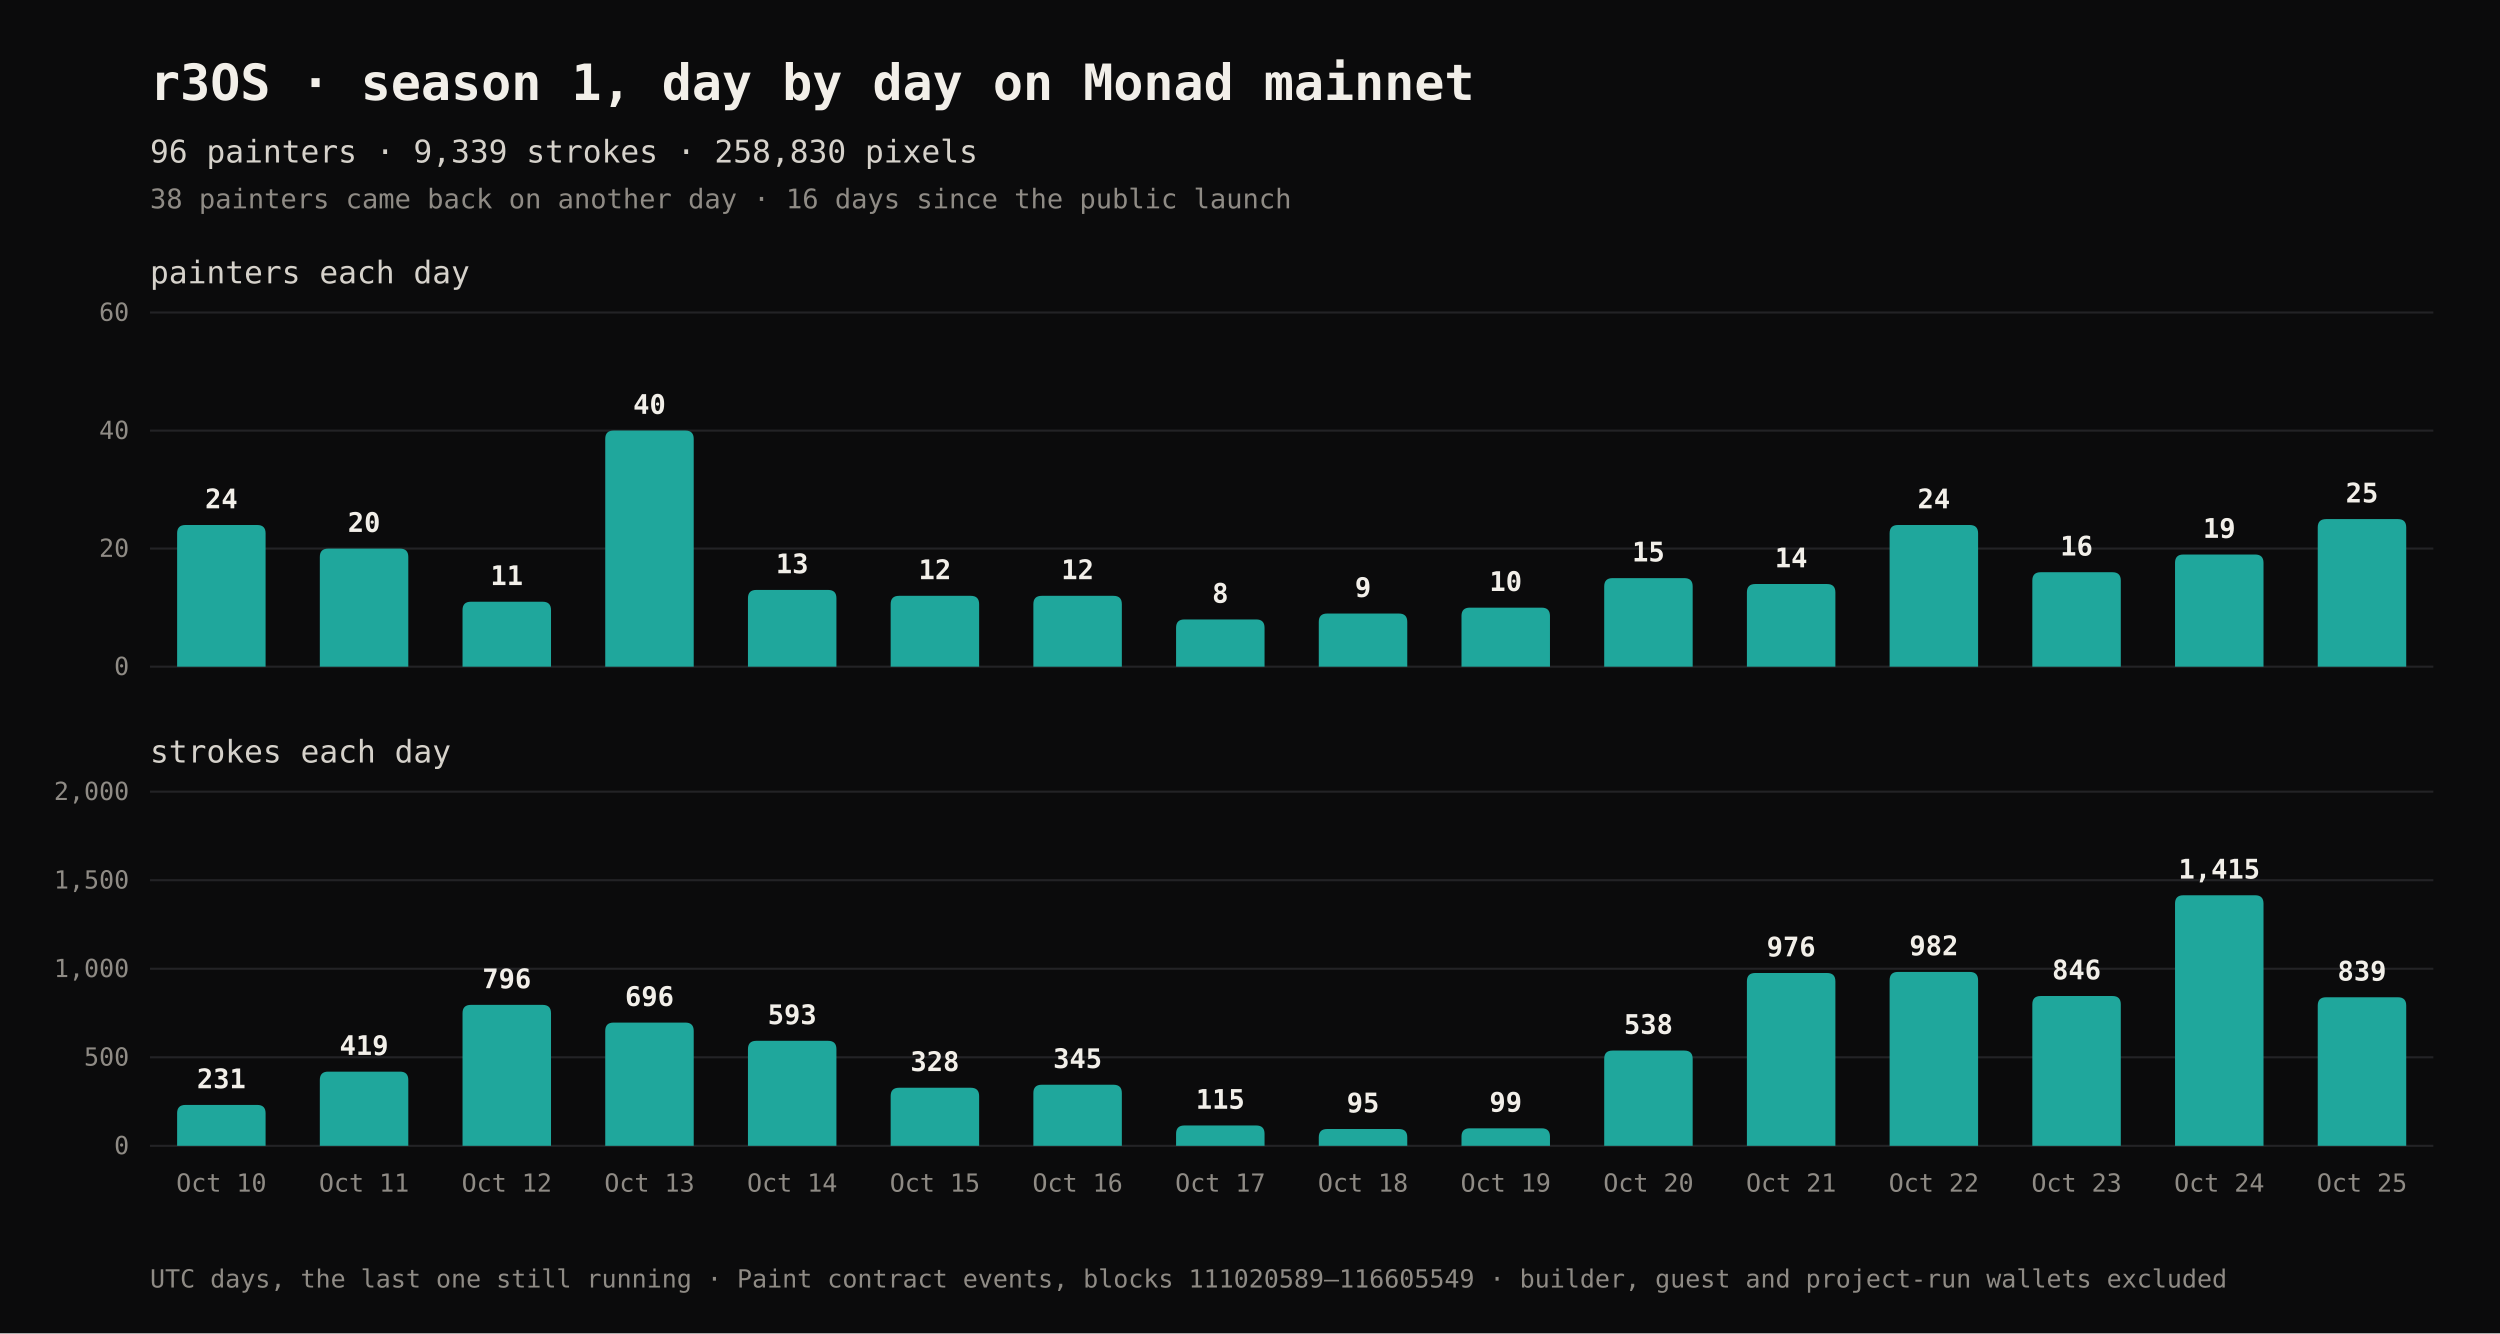
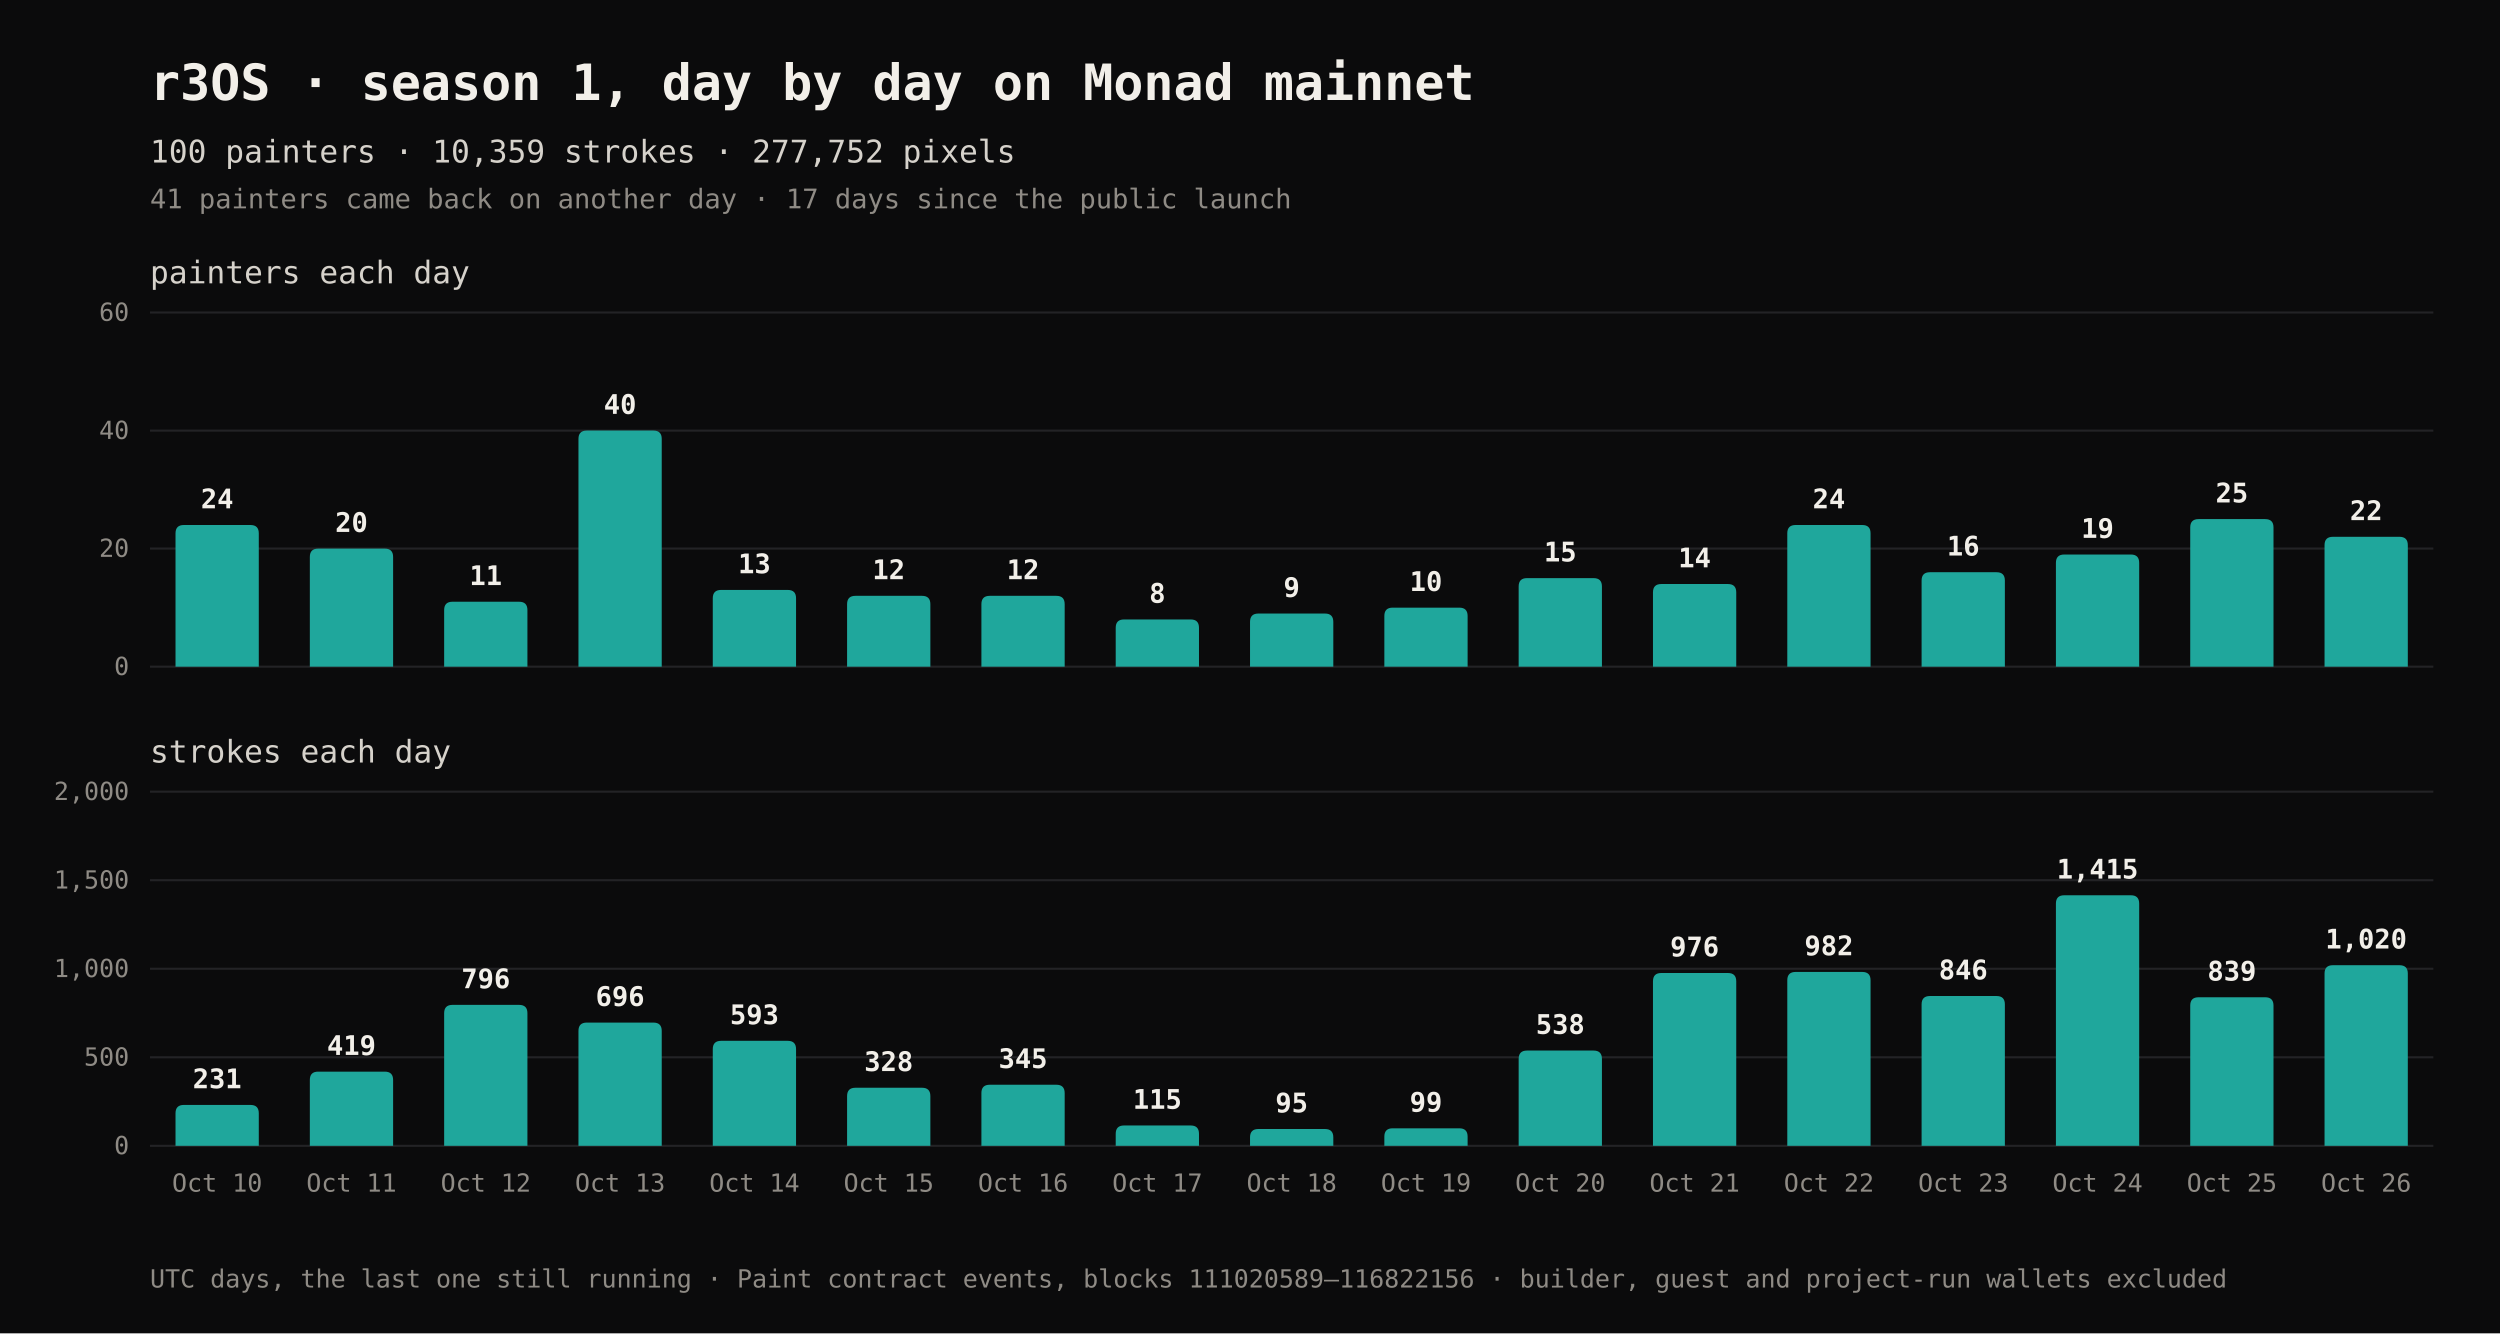
<svg xmlns="http://www.w3.org/2000/svg" width="1200" height="640" viewBox="0 0 1200 640" role="img" aria-labelledby="t d" font-family="'IBM Plex Mono', ui-monospace, SFMono-Regular, Menlo, Consolas, monospace">
  <rect width="1200" height="640" fill="#0b0b0c" />
  <text x="72" y="48" fill="#f2efe9" font-size="24" font-weight="700">r3OS · season 1, day by day on Monad mainnet</text>
-   <text x="72" y="78" fill="#d6d2cb" font-size="15">96 painters · 9,339 strokes · 258,830 pixels</text>
-   <text x="72" y="100" fill="#8f8b85" font-size="13">38 painters came back on another day · 16 days since the public launch</text>
+   <text x="72" y="78" fill="#d6d2cb" font-size="15">100 painters · 10,359 strokes · 277,752 pixels</text>
+   <text x="72" y="100" fill="#8f8b85" font-size="13">41 painters came back on another day · 17 days since the public launch</text>
  <text x="72" y="136" fill="#d6d2cb" font-size="15">painters each day</text>
  <line x1="72" x2="1168" y1="320.0" y2="320.0" stroke="#232326" stroke-width="1" />
  <text x="62" y="320.0" dy="4" text-anchor="end" fill="#8f8b85" font-size="12">0</text>
  <line x1="72" x2="1168" y1="263.3" y2="263.3" stroke="#232326" stroke-width="1" />
  <text x="62" y="263.3" dy="4" text-anchor="end" fill="#8f8b85" font-size="12">20</text>
  <line x1="72" x2="1168" y1="206.7" y2="206.7" stroke="#232326" stroke-width="1" />
  <text x="62" y="206.7" dy="4" text-anchor="end" fill="#8f8b85" font-size="12">40</text>
  <line x1="72" x2="1168" y1="150.0" y2="150.0" stroke="#232326" stroke-width="1" />
  <text x="62" y="150.0" dy="4" text-anchor="end" fill="#8f8b85" font-size="12">60</text>
-   <path d="M85.015,320V256Q85.015,252 89.015,252H123.485Q127.485,252 127.485,256V320Z" fill="#1fa79c" />
-   <text x="106.25" y="244" text-anchor="middle" fill="#f2efe9" font-size="13" font-weight="600">24</text>
-   <path d="M153.515,320V267.333Q153.515,263.333 157.515,263.333H191.985Q195.985,263.333 195.985,267.333V320Z" fill="#1fa79c" />
-   <text x="174.75" y="255.333" text-anchor="middle" fill="#f2efe9" font-size="13" font-weight="600">20</text>
-   <path d="M222.015,320V292.833Q222.015,288.833 226.015,288.833H260.485Q264.485,288.833 264.485,292.833V320Z" fill="#1fa79c" />
-   <text x="243.25" y="280.833" text-anchor="middle" fill="#f2efe9" font-size="13" font-weight="600">11</text>
-   <path d="M290.515,320V210.667Q290.515,206.667 294.515,206.667H328.985Q332.985,206.667 332.985,210.667V320Z" fill="#1fa79c" />
-   <text x="311.75" y="198.667" text-anchor="middle" fill="#f2efe9" font-size="13" font-weight="600">40</text>
-   <path d="M359.015,320V287.167Q359.015,283.167 363.015,283.167H397.485Q401.485,283.167 401.485,287.167V320Z" fill="#1fa79c" />
-   <text x="380.25" y="275.167" text-anchor="middle" fill="#f2efe9" font-size="13" font-weight="600">13</text>
-   <path d="M427.515,320V290Q427.515,286 431.515,286H465.985Q469.985,286 469.985,290V320Z" fill="#1fa79c" />
-   <text x="448.75" y="278" text-anchor="middle" fill="#f2efe9" font-size="13" font-weight="600">12</text>
-   <path d="M496.015,320V290Q496.015,286 500.015,286H534.485Q538.485,286 538.485,290V320Z" fill="#1fa79c" />
-   <text x="517.25" y="278" text-anchor="middle" fill="#f2efe9" font-size="13" font-weight="600">12</text>
-   <path d="M564.515,320V301.333Q564.515,297.333 568.515,297.333H602.985Q606.985,297.333 606.985,301.333V320Z" fill="#1fa79c" />
-   <text x="585.75" y="289.333" text-anchor="middle" fill="#f2efe9" font-size="13" font-weight="600">8</text>
-   <path d="M633.015,320V298.5Q633.015,294.5 637.015,294.5H671.485Q675.485,294.5 675.485,298.5V320Z" fill="#1fa79c" />
-   <text x="654.25" y="286.5" text-anchor="middle" fill="#f2efe9" font-size="13" font-weight="600">9</text>
-   <path d="M701.515,320V295.667Q701.515,291.667 705.515,291.667H739.985Q743.985,291.667 743.985,295.667V320Z" fill="#1fa79c" />
-   <text x="722.75" y="283.667" text-anchor="middle" fill="#f2efe9" font-size="13" font-weight="600">10</text>
-   <path d="M770.015,320V281.5Q770.015,277.5 774.015,277.5H808.485Q812.485,277.5 812.485,281.5V320Z" fill="#1fa79c" />
-   <text x="791.25" y="269.5" text-anchor="middle" fill="#f2efe9" font-size="13" font-weight="600">15</text>
-   <path d="M838.515,320V284.333Q838.515,280.333 842.515,280.333H876.985Q880.985,280.333 880.985,284.333V320Z" fill="#1fa79c" />
-   <text x="859.75" y="272.333" text-anchor="middle" fill="#f2efe9" font-size="13" font-weight="600">14</text>
-   <path d="M907.015,320V256Q907.015,252 911.015,252H945.485Q949.485,252 949.485,256V320Z" fill="#1fa79c" />
-   <text x="928.25" y="244" text-anchor="middle" fill="#f2efe9" font-size="13" font-weight="600">24</text>
-   <path d="M975.515,320V278.667Q975.515,274.667 979.515,274.667H1013.985Q1017.985,274.667 1017.985,278.667V320Z" fill="#1fa79c" />
-   <text x="996.75" y="266.667" text-anchor="middle" fill="#f2efe9" font-size="13" font-weight="600">16</text>
-   <path d="M1044.015,320V270.167Q1044.015,266.167 1048.015,266.167H1082.485Q1086.485,266.167 1086.485,270.167V320Z" fill="#1fa79c" />
-   <text x="1065.25" y="258.167" text-anchor="middle" fill="#f2efe9" font-size="13" font-weight="600">19</text>
-   <path d="M1112.515,320V253.167Q1112.515,249.167 1116.515,249.167H1150.985Q1154.985,249.167 1154.985,253.167V320Z" fill="#1fa79c" />
-   <text x="1133.75" y="241.167" text-anchor="middle" fill="#f2efe9" font-size="13" font-weight="600">25</text>
+   <path d="M84.249,320V256Q84.249,252 88.249,252H120.221Q124.221,252 124.221,256V320Z" fill="#1fa79c" />
+   <text x="104.235" y="244" text-anchor="middle" fill="#f2efe9" font-size="13" font-weight="600">24</text>
+   <path d="M148.72,320V267.333Q148.72,263.333 152.72,263.333H184.692Q188.692,263.333 188.692,267.333V320Z" fill="#1fa79c" />
+   <text x="168.706" y="255.333" text-anchor="middle" fill="#f2efe9" font-size="13" font-weight="600">20</text>
+   <path d="M213.191,320V292.833Q213.191,288.833 217.191,288.833H249.162Q253.162,288.833 253.162,292.833V320Z" fill="#1fa79c" />
+   <text x="233.176" y="280.833" text-anchor="middle" fill="#f2efe9" font-size="13" font-weight="600">11</text>
+   <path d="M277.661,320V210.667Q277.661,206.667 281.661,206.667H313.633Q317.633,206.667 317.633,210.667V320Z" fill="#1fa79c" />
+   <text x="297.647" y="198.667" text-anchor="middle" fill="#f2efe9" font-size="13" font-weight="600">40</text>
+   <path d="M342.132,320V287.167Q342.132,283.167 346.132,283.167H378.104Q382.104,283.167 382.104,287.167V320Z" fill="#1fa79c" />
+   <text x="362.118" y="275.167" text-anchor="middle" fill="#f2efe9" font-size="13" font-weight="600">13</text>
+   <path d="M406.602,320V290Q406.602,286 410.602,286H442.574Q446.574,286 446.574,290V320Z" fill="#1fa79c" />
+   <text x="426.588" y="278" text-anchor="middle" fill="#f2efe9" font-size="13" font-weight="600">12</text>
+   <path d="M471.073,320V290Q471.073,286 475.073,286H507.045Q511.045,286 511.045,290V320Z" fill="#1fa79c" />
+   <text x="491.059" y="278" text-anchor="middle" fill="#f2efe9" font-size="13" font-weight="600">12</text>
+   <path d="M535.544,320V301.333Q535.544,297.333 539.544,297.333H571.515Q575.515,297.333 575.515,301.333V320Z" fill="#1fa79c" />
+   <text x="555.529" y="289.333" text-anchor="middle" fill="#f2efe9" font-size="13" font-weight="600">8</text>
+   <path d="M600.014,320V298.5Q600.014,294.5 604.014,294.5H635.986Q639.986,294.5 639.986,298.5V320Z" fill="#1fa79c" />
+   <text x="620" y="286.5" text-anchor="middle" fill="#f2efe9" font-size="13" font-weight="600">9</text>
+   <path d="M664.485,320V295.667Q664.485,291.667 668.485,291.667H700.456Q704.456,291.667 704.456,295.667V320Z" fill="#1fa79c" />
+   <text x="684.471" y="283.667" text-anchor="middle" fill="#f2efe9" font-size="13" font-weight="600">10</text>
+   <path d="M728.955,320V281.5Q728.955,277.5 732.955,277.5H764.927Q768.927,277.5 768.927,281.5V320Z" fill="#1fa79c" />
+   <text x="748.941" y="269.5" text-anchor="middle" fill="#f2efe9" font-size="13" font-weight="600">15</text>
+   <path d="M793.426,320V284.333Q793.426,280.333 797.426,280.333H829.398Q833.398,280.333 833.398,284.333V320Z" fill="#1fa79c" />
+   <text x="813.412" y="272.333" text-anchor="middle" fill="#f2efe9" font-size="13" font-weight="600">14</text>
+   <path d="M857.896,320V256Q857.896,252 861.896,252H893.868Q897.868,252 897.868,256V320Z" fill="#1fa79c" />
+   <text x="877.882" y="244" text-anchor="middle" fill="#f2efe9" font-size="13" font-weight="600">24</text>
+   <path d="M922.367,320V278.667Q922.367,274.667 926.367,274.667H958.339Q962.339,274.667 962.339,278.667V320Z" fill="#1fa79c" />
+   <text x="942.353" y="266.667" text-anchor="middle" fill="#f2efe9" font-size="13" font-weight="600">16</text>
+   <path d="M986.838,320V270.167Q986.838,266.167 990.838,266.167H1022.809Q1026.809,266.167 1026.809,270.167V320Z" fill="#1fa79c" />
+   <text x="1006.824" y="258.167" text-anchor="middle" fill="#f2efe9" font-size="13" font-weight="600">19</text>
+   <path d="M1051.308,320V253.167Q1051.308,249.167 1055.308,249.167H1087.28Q1091.28,249.167 1091.28,253.167V320Z" fill="#1fa79c" />
+   <text x="1071.294" y="241.167" text-anchor="middle" fill="#f2efe9" font-size="13" font-weight="600">25</text>
+   <path d="M1115.779,320V261.667Q1115.779,257.667 1119.779,257.667H1151.751Q1155.751,257.667 1155.751,261.667V320Z" fill="#1fa79c" />
+   <text x="1135.765" y="249.667" text-anchor="middle" fill="#f2efe9" font-size="13" font-weight="600">22</text>
  <text x="72" y="366" fill="#d6d2cb" font-size="15">strokes each day</text>
  <line x1="72" x2="1168" y1="550.0" y2="550.0" stroke="#232326" stroke-width="1" />
  <text x="62" y="550.0" dy="4" text-anchor="end" fill="#8f8b85" font-size="12">0</text>
  <line x1="72" x2="1168" y1="507.5" y2="507.5" stroke="#232326" stroke-width="1" />
  <text x="62" y="507.5" dy="4" text-anchor="end" fill="#8f8b85" font-size="12">500</text>
  <line x1="72" x2="1168" y1="465.0" y2="465.0" stroke="#232326" stroke-width="1" />
  <text x="62" y="465.0" dy="4" text-anchor="end" fill="#8f8b85" font-size="12">1,000</text>
  <line x1="72" x2="1168" y1="422.5" y2="422.5" stroke="#232326" stroke-width="1" />
  <text x="62" y="422.5" dy="4" text-anchor="end" fill="#8f8b85" font-size="12">1,500</text>
  <line x1="72" x2="1168" y1="380.0" y2="380.0" stroke="#232326" stroke-width="1" />
  <text x="62" y="380.0" dy="4" text-anchor="end" fill="#8f8b85" font-size="12">2,000</text>
-   <path d="M85.015,550V534.365Q85.015,530.365 89.015,530.365H123.485Q127.485,530.365 127.485,534.365V550Z" fill="#1fa79c" />
-   <text x="106.25" y="522.365" text-anchor="middle" fill="#f2efe9" font-size="13" font-weight="600">231</text>
-   <text x="106.25" y="572" text-anchor="middle" fill="#8f8b85" font-size="12">Oct 10</text>
-   <path d="M153.515,550V518.385Q153.515,514.385 157.515,514.385H191.985Q195.985,514.385 195.985,518.385V550Z" fill="#1fa79c" />
-   <text x="174.75" y="506.385" text-anchor="middle" fill="#f2efe9" font-size="13" font-weight="600">419</text>
-   <text x="174.75" y="572" text-anchor="middle" fill="#8f8b85" font-size="12">Oct 11</text>
-   <path d="M222.015,550V486.34Q222.015,482.34 226.015,482.34H260.485Q264.485,482.34 264.485,486.34V550Z" fill="#1fa79c" />
-   <text x="243.25" y="474.34" text-anchor="middle" fill="#f2efe9" font-size="13" font-weight="600">796</text>
-   <text x="243.25" y="572" text-anchor="middle" fill="#8f8b85" font-size="12">Oct 12</text>
-   <path d="M290.515,550V494.84Q290.515,490.84 294.515,490.84H328.985Q332.985,490.84 332.985,494.84V550Z" fill="#1fa79c" />
-   <text x="311.75" y="482.84" text-anchor="middle" fill="#f2efe9" font-size="13" font-weight="600">696</text>
-   <text x="311.75" y="572" text-anchor="middle" fill="#8f8b85" font-size="12">Oct 13</text>
-   <path d="M359.015,550V503.595Q359.015,499.595 363.015,499.595H397.485Q401.485,499.595 401.485,503.595V550Z" fill="#1fa79c" />
-   <text x="380.25" y="491.595" text-anchor="middle" fill="#f2efe9" font-size="13" font-weight="600">593</text>
-   <text x="380.25" y="572" text-anchor="middle" fill="#8f8b85" font-size="12">Oct 14</text>
-   <path d="M427.515,550V526.12Q427.515,522.12 431.515,522.12H465.985Q469.985,522.12 469.985,526.12V550Z" fill="#1fa79c" />
-   <text x="448.75" y="514.12" text-anchor="middle" fill="#f2efe9" font-size="13" font-weight="600">328</text>
-   <text x="448.75" y="572" text-anchor="middle" fill="#8f8b85" font-size="12">Oct 15</text>
-   <path d="M496.015,550V524.675Q496.015,520.675 500.015,520.675H534.485Q538.485,520.675 538.485,524.675V550Z" fill="#1fa79c" />
-   <text x="517.25" y="512.675" text-anchor="middle" fill="#f2efe9" font-size="13" font-weight="600">345</text>
-   <text x="517.25" y="572" text-anchor="middle" fill="#8f8b85" font-size="12">Oct 16</text>
-   <path d="M564.515,550V544.225Q564.515,540.225 568.515,540.225H602.985Q606.985,540.225 606.985,544.225V550Z" fill="#1fa79c" />
-   <text x="585.75" y="532.225" text-anchor="middle" fill="#f2efe9" font-size="13" font-weight="600">115</text>
-   <text x="585.75" y="572" text-anchor="middle" fill="#8f8b85" font-size="12">Oct 17</text>
-   <path d="M633.015,550V545.925Q633.015,541.925 637.015,541.925H671.485Q675.485,541.925 675.485,545.925V550Z" fill="#1fa79c" />
-   <text x="654.25" y="533.925" text-anchor="middle" fill="#f2efe9" font-size="13" font-weight="600">95</text>
-   <text x="654.25" y="572" text-anchor="middle" fill="#8f8b85" font-size="12">Oct 18</text>
-   <path d="M701.515,550V545.585Q701.515,541.585 705.515,541.585H739.985Q743.985,541.585 743.985,545.585V550Z" fill="#1fa79c" />
-   <text x="722.75" y="533.585" text-anchor="middle" fill="#f2efe9" font-size="13" font-weight="600">99</text>
-   <text x="722.75" y="572" text-anchor="middle" fill="#8f8b85" font-size="12">Oct 19</text>
-   <path d="M770.015,550V508.27Q770.015,504.27 774.015,504.27H808.485Q812.485,504.27 812.485,508.27V550Z" fill="#1fa79c" />
-   <text x="791.25" y="496.27" text-anchor="middle" fill="#f2efe9" font-size="13" font-weight="600">538</text>
-   <text x="791.25" y="572" text-anchor="middle" fill="#8f8b85" font-size="12">Oct 20</text>
-   <path d="M838.515,550V471.04Q838.515,467.04 842.515,467.04H876.985Q880.985,467.04 880.985,471.04V550Z" fill="#1fa79c" />
-   <text x="859.75" y="459.04" text-anchor="middle" fill="#f2efe9" font-size="13" font-weight="600">976</text>
-   <text x="859.75" y="572" text-anchor="middle" fill="#8f8b85" font-size="12">Oct 21</text>
-   <path d="M907.015,550V470.53Q907.015,466.53 911.015,466.53H945.485Q949.485,466.53 949.485,470.53V550Z" fill="#1fa79c" />
-   <text x="928.25" y="458.53" text-anchor="middle" fill="#f2efe9" font-size="13" font-weight="600">982</text>
-   <text x="928.25" y="572" text-anchor="middle" fill="#8f8b85" font-size="12">Oct 22</text>
-   <path d="M975.515,550V482.09Q975.515,478.09 979.515,478.09H1013.985Q1017.985,478.09 1017.985,482.09V550Z" fill="#1fa79c" />
-   <text x="996.75" y="470.09" text-anchor="middle" fill="#f2efe9" font-size="13" font-weight="600">846</text>
-   <text x="996.75" y="572" text-anchor="middle" fill="#8f8b85" font-size="12">Oct 23</text>
-   <path d="M1044.015,550V433.725Q1044.015,429.725 1048.015,429.725H1082.485Q1086.485,429.725 1086.485,433.725V550Z" fill="#1fa79c" />
-   <text x="1065.25" y="421.725" text-anchor="middle" fill="#f2efe9" font-size="13" font-weight="600">1,415</text>
-   <text x="1065.25" y="572" text-anchor="middle" fill="#8f8b85" font-size="12">Oct 24</text>
-   <path d="M1112.515,550V482.685Q1112.515,478.685 1116.515,478.685H1150.985Q1154.985,478.685 1154.985,482.685V550Z" fill="#1fa79c" />
-   <text x="1133.75" y="470.685" text-anchor="middle" fill="#f2efe9" font-size="13" font-weight="600">839</text>
-   <text x="1133.75" y="572" text-anchor="middle" fill="#8f8b85" font-size="12">Oct 25</text>
-   <text x="72" y="618" fill="#8f8b85" font-size="12">UTC days, the last one still running · Paint contract events, blocks 111020589–116605549 · builder, guest and project-run wallets excluded</text>
+   <path d="M84.249,550V534.365Q84.249,530.365 88.249,530.365H120.221Q124.221,530.365 124.221,534.365V550Z" fill="#1fa79c" />
+   <text x="104.235" y="522.365" text-anchor="middle" fill="#f2efe9" font-size="13" font-weight="600">231</text>
+   <text x="104.235" y="572" text-anchor="middle" fill="#8f8b85" font-size="12">Oct 10</text>
+   <path d="M148.72,550V518.385Q148.72,514.385 152.72,514.385H184.692Q188.692,514.385 188.692,518.385V550Z" fill="#1fa79c" />
+   <text x="168.706" y="506.385" text-anchor="middle" fill="#f2efe9" font-size="13" font-weight="600">419</text>
+   <text x="168.706" y="572" text-anchor="middle" fill="#8f8b85" font-size="12">Oct 11</text>
+   <path d="M213.191,550V486.34Q213.191,482.34 217.191,482.34H249.162Q253.162,482.34 253.162,486.34V550Z" fill="#1fa79c" />
+   <text x="233.176" y="474.34" text-anchor="middle" fill="#f2efe9" font-size="13" font-weight="600">796</text>
+   <text x="233.176" y="572" text-anchor="middle" fill="#8f8b85" font-size="12">Oct 12</text>
+   <path d="M277.661,550V494.84Q277.661,490.84 281.661,490.84H313.633Q317.633,490.84 317.633,494.84V550Z" fill="#1fa79c" />
+   <text x="297.647" y="482.84" text-anchor="middle" fill="#f2efe9" font-size="13" font-weight="600">696</text>
+   <text x="297.647" y="572" text-anchor="middle" fill="#8f8b85" font-size="12">Oct 13</text>
+   <path d="M342.132,550V503.595Q342.132,499.595 346.132,499.595H378.104Q382.104,499.595 382.104,503.595V550Z" fill="#1fa79c" />
+   <text x="362.118" y="491.595" text-anchor="middle" fill="#f2efe9" font-size="13" font-weight="600">593</text>
+   <text x="362.118" y="572" text-anchor="middle" fill="#8f8b85" font-size="12">Oct 14</text>
+   <path d="M406.602,550V526.12Q406.602,522.12 410.602,522.12H442.574Q446.574,522.12 446.574,526.12V550Z" fill="#1fa79c" />
+   <text x="426.588" y="514.12" text-anchor="middle" fill="#f2efe9" font-size="13" font-weight="600">328</text>
+   <text x="426.588" y="572" text-anchor="middle" fill="#8f8b85" font-size="12">Oct 15</text>
+   <path d="M471.073,550V524.675Q471.073,520.675 475.073,520.675H507.045Q511.045,520.675 511.045,524.675V550Z" fill="#1fa79c" />
+   <text x="491.059" y="512.675" text-anchor="middle" fill="#f2efe9" font-size="13" font-weight="600">345</text>
+   <text x="491.059" y="572" text-anchor="middle" fill="#8f8b85" font-size="12">Oct 16</text>
+   <path d="M535.544,550V544.225Q535.544,540.225 539.544,540.225H571.515Q575.515,540.225 575.515,544.225V550Z" fill="#1fa79c" />
+   <text x="555.529" y="532.225" text-anchor="middle" fill="#f2efe9" font-size="13" font-weight="600">115</text>
+   <text x="555.529" y="572" text-anchor="middle" fill="#8f8b85" font-size="12">Oct 17</text>
+   <path d="M600.014,550V545.925Q600.014,541.925 604.014,541.925H635.986Q639.986,541.925 639.986,545.925V550Z" fill="#1fa79c" />
+   <text x="620" y="533.925" text-anchor="middle" fill="#f2efe9" font-size="13" font-weight="600">95</text>
+   <text x="620" y="572" text-anchor="middle" fill="#8f8b85" font-size="12">Oct 18</text>
+   <path d="M664.485,550V545.585Q664.485,541.585 668.485,541.585H700.456Q704.456,541.585 704.456,545.585V550Z" fill="#1fa79c" />
+   <text x="684.471" y="533.585" text-anchor="middle" fill="#f2efe9" font-size="13" font-weight="600">99</text>
+   <text x="684.471" y="572" text-anchor="middle" fill="#8f8b85" font-size="12">Oct 19</text>
+   <path d="M728.955,550V508.27Q728.955,504.27 732.955,504.27H764.927Q768.927,504.27 768.927,508.27V550Z" fill="#1fa79c" />
+   <text x="748.941" y="496.27" text-anchor="middle" fill="#f2efe9" font-size="13" font-weight="600">538</text>
+   <text x="748.941" y="572" text-anchor="middle" fill="#8f8b85" font-size="12">Oct 20</text>
+   <path d="M793.426,550V471.04Q793.426,467.04 797.426,467.04H829.398Q833.398,467.04 833.398,471.04V550Z" fill="#1fa79c" />
+   <text x="813.412" y="459.04" text-anchor="middle" fill="#f2efe9" font-size="13" font-weight="600">976</text>
+   <text x="813.412" y="572" text-anchor="middle" fill="#8f8b85" font-size="12">Oct 21</text>
+   <path d="M857.896,550V470.53Q857.896,466.53 861.896,466.53H893.868Q897.868,466.53 897.868,470.53V550Z" fill="#1fa79c" />
+   <text x="877.882" y="458.53" text-anchor="middle" fill="#f2efe9" font-size="13" font-weight="600">982</text>
+   <text x="877.882" y="572" text-anchor="middle" fill="#8f8b85" font-size="12">Oct 22</text>
+   <path d="M922.367,550V482.09Q922.367,478.09 926.367,478.09H958.339Q962.339,478.09 962.339,482.09V550Z" fill="#1fa79c" />
+   <text x="942.353" y="470.09" text-anchor="middle" fill="#f2efe9" font-size="13" font-weight="600">846</text>
+   <text x="942.353" y="572" text-anchor="middle" fill="#8f8b85" font-size="12">Oct 23</text>
+   <path d="M986.838,550V433.725Q986.838,429.725 990.838,429.725H1022.809Q1026.809,429.725 1026.809,433.725V550Z" fill="#1fa79c" />
+   <text x="1006.824" y="421.725" text-anchor="middle" fill="#f2efe9" font-size="13" font-weight="600">1,415</text>
+   <text x="1006.824" y="572" text-anchor="middle" fill="#8f8b85" font-size="12">Oct 24</text>
+   <path d="M1051.308,550V482.685Q1051.308,478.685 1055.308,478.685H1087.28Q1091.28,478.685 1091.28,482.685V550Z" fill="#1fa79c" />
+   <text x="1071.294" y="470.685" text-anchor="middle" fill="#f2efe9" font-size="13" font-weight="600">839</text>
+   <text x="1071.294" y="572" text-anchor="middle" fill="#8f8b85" font-size="12">Oct 25</text>
+   <path d="M1115.779,550V467.3Q1115.779,463.3 1119.779,463.3H1151.751Q1155.751,463.3 1155.751,467.3V550Z" fill="#1fa79c" />
+   <text x="1135.765" y="455.3" text-anchor="middle" fill="#f2efe9" font-size="13" font-weight="600">1,020</text>
+   <text x="1135.765" y="572" text-anchor="middle" fill="#8f8b85" font-size="12">Oct 26</text>
+   <text x="72" y="618" fill="#8f8b85" font-size="12">UTC days, the last one still running · Paint contract events, blocks 111020589–116822156 · builder, guest and project-run wallets excluded</text>
</svg>
